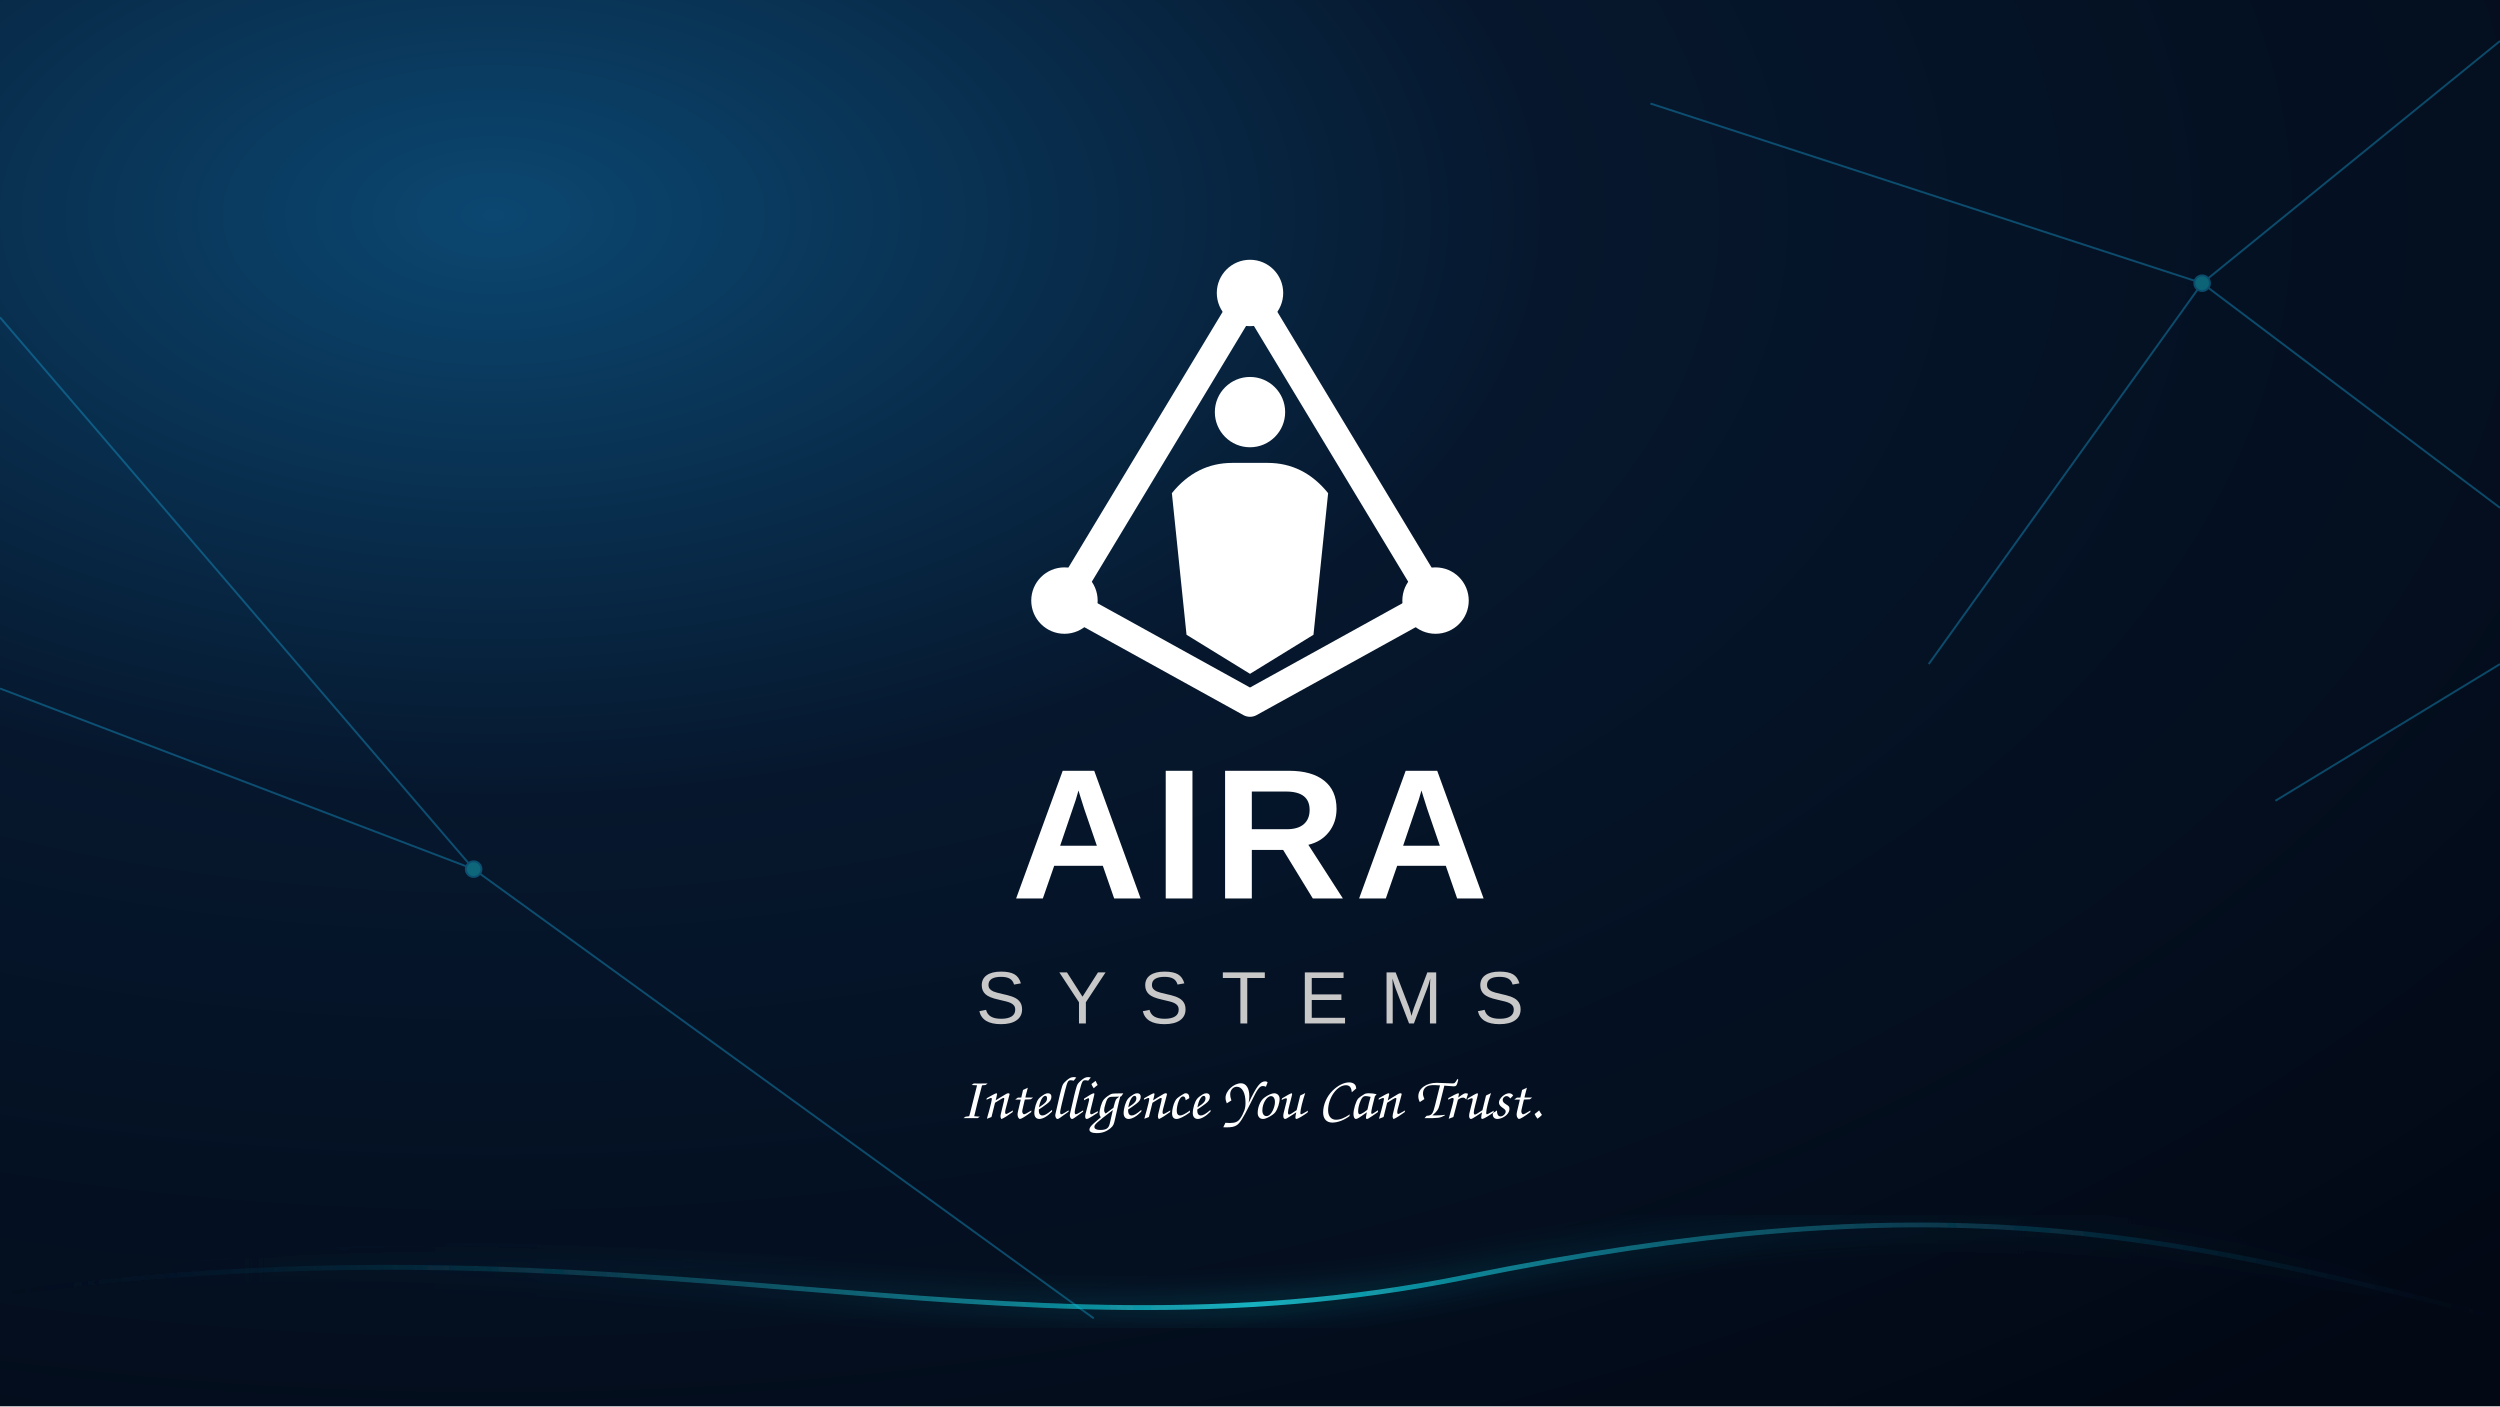
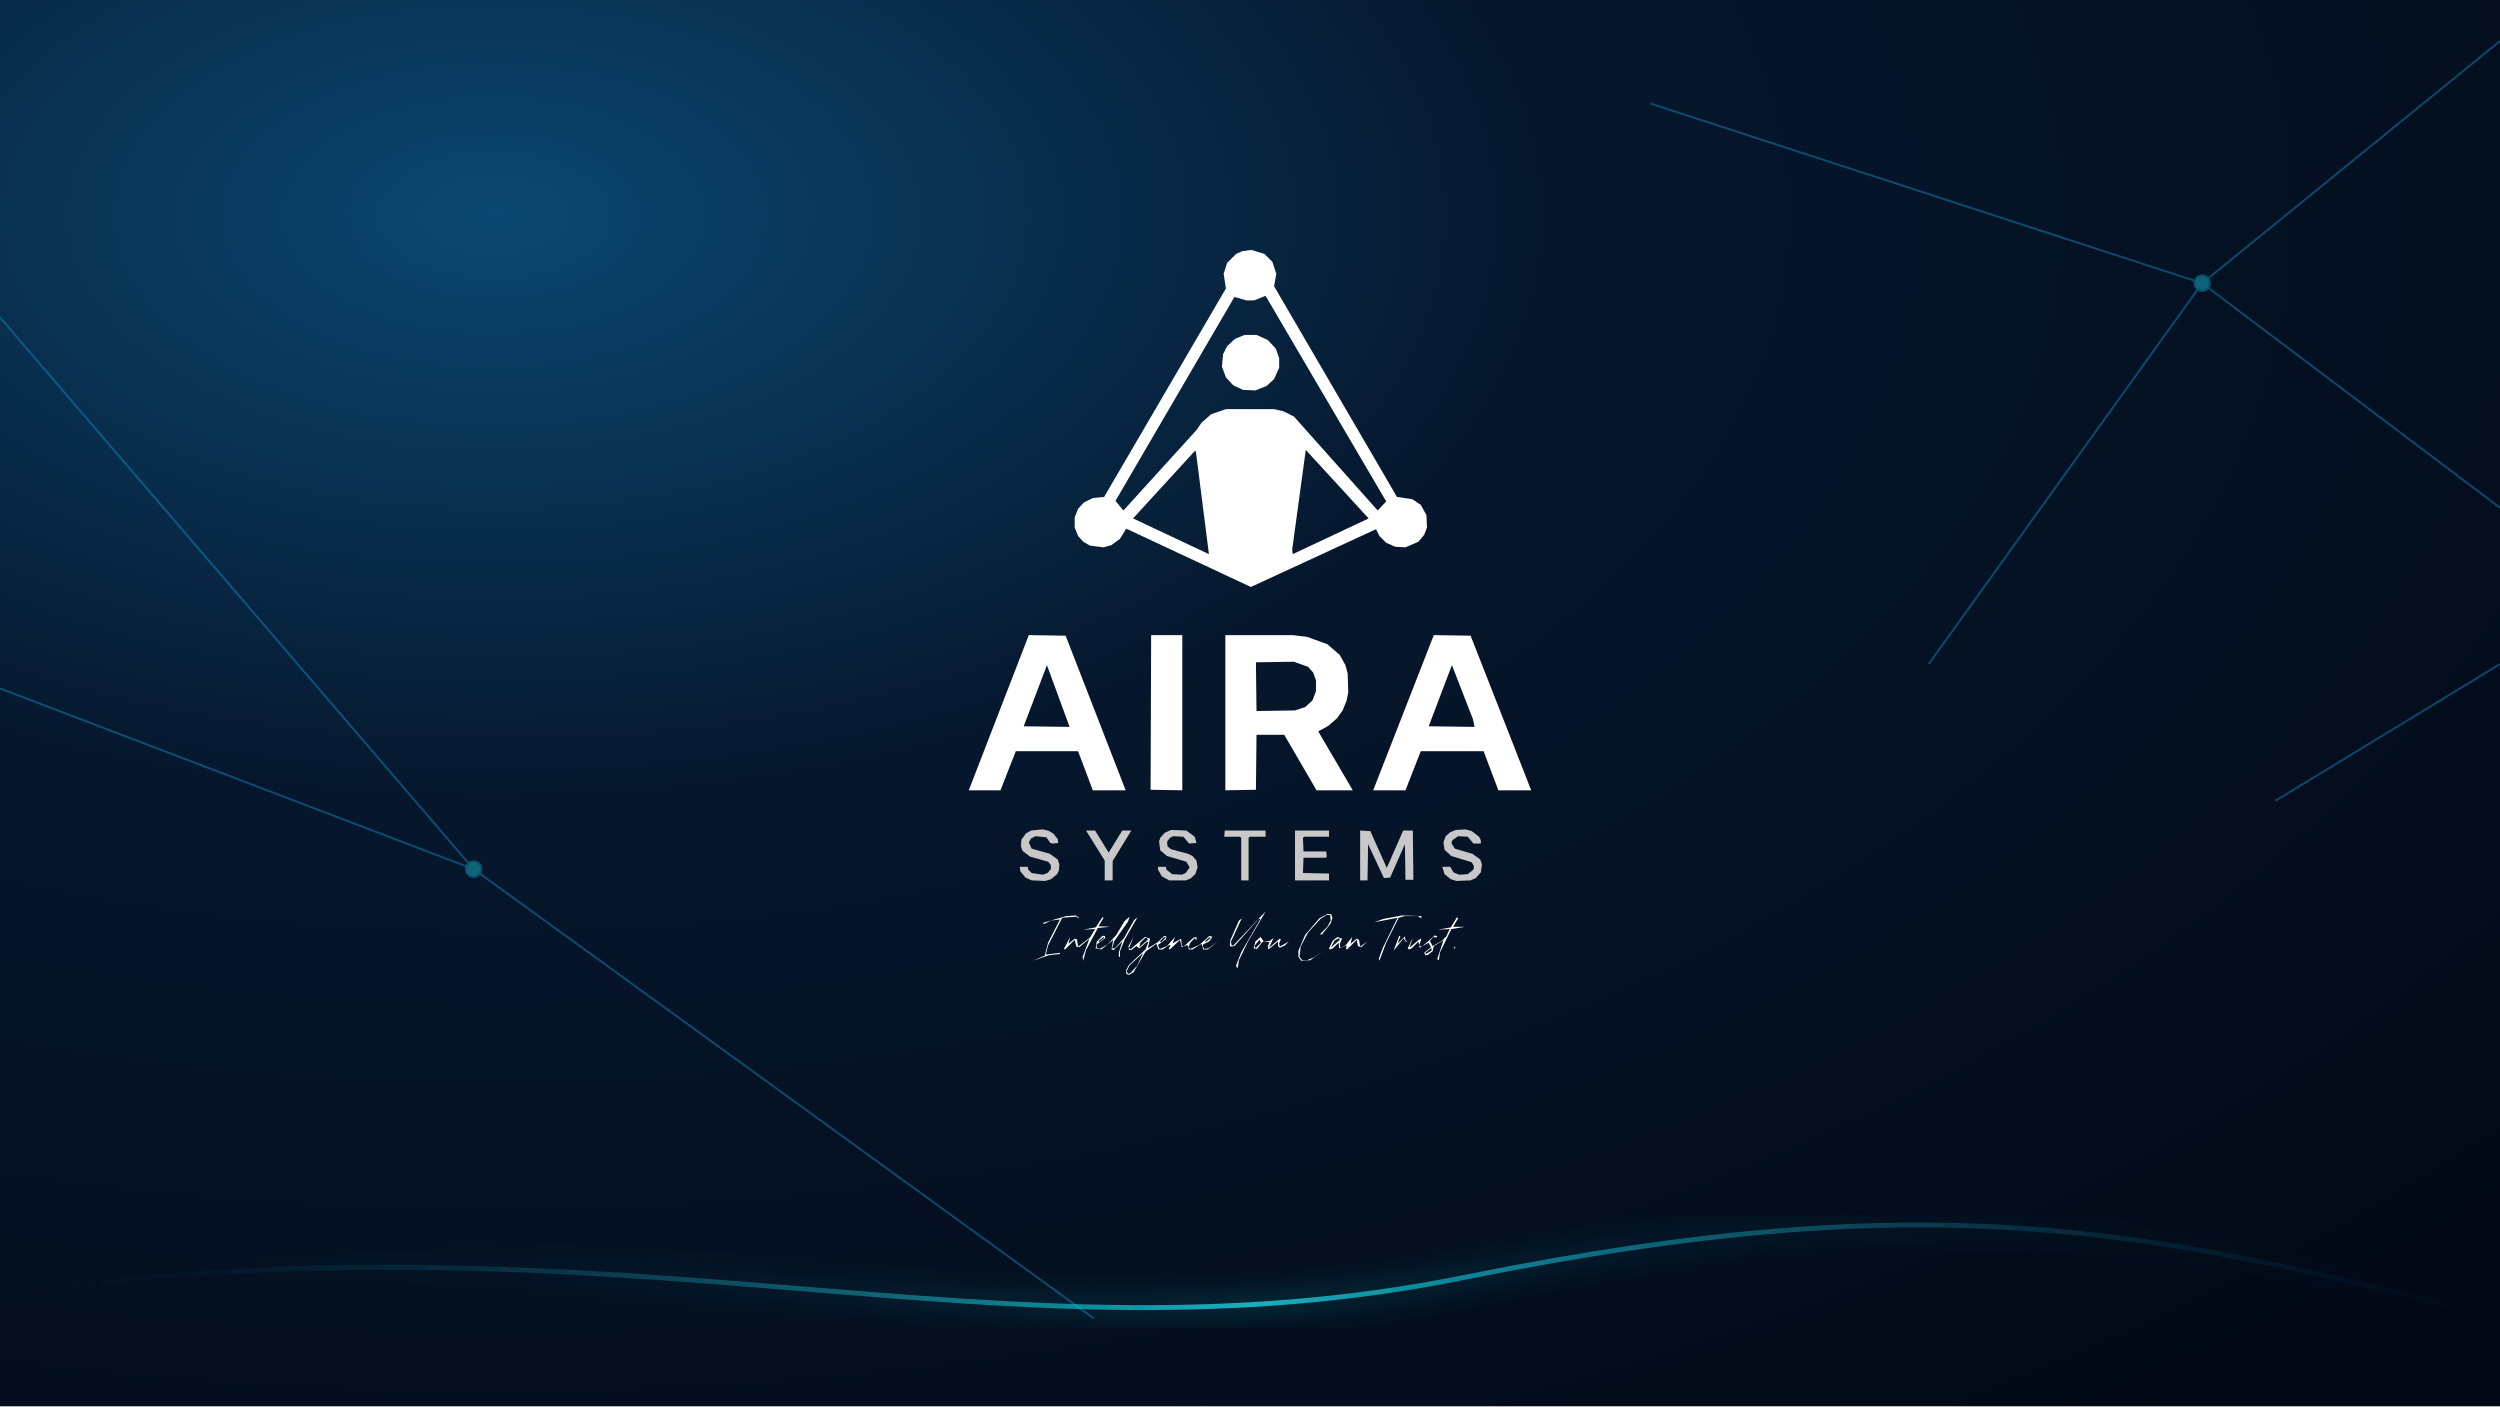
<svg xmlns="http://www.w3.org/2000/svg" width="2560" height="1440" viewBox="0 0 2560 1440" role="img" aria-labelledby="title desc">
  <defs>
    <radialGradient id="bg" cx="20%" cy="15%" r="110%">
      <stop offset="0" stop-color="#0b4771" />
-       <stop offset="0.38" stop-color="#06172d" />
+       <stop offset=".38" stop-color="#06172d" />
      <stop offset="1" stop-color="#020814" />
    </radialGradient>
-     <linearGradient id="wave" x1="0" y1="0" x2="1" y2="0">
+     <linearGradient id="wave">
      <stop offset="0" stop-color="#0b2440" stop-opacity="0" />
      <stop offset=".5" stop-color="#1bd8e6" stop-opacity=".78" />
      <stop offset="1" stop-color="#0c3d63" stop-opacity="0" />
    </linearGradient>
    <filter id="glow">
      <feGaussianBlur stdDeviation="16" result="b" />
      <feMerge>
        <feMergeNode in="b" />
        <feMergeNode in="SourceGraphic" />
      </feMerge>
    </filter>
  </defs>
  <rect width="2560" height="1440" fill="url(#bg)" />
  <g opacity=".42" fill="none" stroke="#159bd0" stroke-width="2">
    <path d="M0 325 485 890 0 705M485 890 1120 1350M1690 106 2255 290 2560 42M2255 290 2560 520M2255 290 1975 680M2330 820 2560 680" />
    <circle cx="485" cy="890" r="8" fill="#18d5e8" />
    <circle cx="2255" cy="290" r="8" fill="#18d5e8" />
  </g>
  <path d="M0 1325 C650 1235 1020 1405 1500 1308 S2200 1258 2560 1350" fill="none" stroke="url(#wave)" stroke-width="5" filter="url(#glow)" />
-   <g transform="translate(930 300)" text-anchor="middle">
-     <g transform="translate(350 0)" fill="none" stroke="#fff" stroke-width="28" stroke-linecap="round" stroke-linejoin="round">
-       <path d="M0 0 L-190 315 L0 420 L190 315 Z" />
-       <circle cx="0" cy="0" r="34" fill="#fff" stroke="none" />
-       <circle cx="-190" cy="315" r="34" fill="#fff" stroke="none" />
-       <circle cx="190" cy="315" r="34" fill="#fff" stroke="none" />
-       <circle cx="0" cy="122" r="36" fill="#fff" stroke="none" />
-       <path d="M-80 205 Q-55 174 -18 174 H18 Q55 174 80 205 L65 350 L0 390 L-65 350 Z" fill="#fff" stroke="none" />
-     </g>
-     <text x="350" y="620" fill="#fff" font-family="Arial Black, Helvetica Neue, Arial, sans-serif" font-size="190" font-weight="900" letter-spacing="8">AIRA</text>
-     <text x="350" y="748" fill="#c8c8c8" font-family="Helvetica Neue, Arial, sans-serif" font-size="76" font-weight="500" letter-spacing="33">SYSTEMS</text>
-     <text x="350" y="845" fill="#fff" font-family="Segoe Script, Brush Script MT, cursive" font-size="62" font-style="italic">Intelligence You Can Trust.</text>
+   <g transform="translate(952 220) scale(.58)" fill-rule="evenodd">
+     <path fill="#fff" d="M927,1291L925,1296L928,1294ZM705,1295L707,1297L712,1295L722,1285L723,1295L736,1290L735,1296L737,1297L754,1280L756,1291L762,1293L773,1283L760,1292L758,1280L754,1278L743,1287L746,1275L734,1290L725,1294L724,1287L728,1278L720,1275L712,1281ZM723,1277L724,1280L708,1294L715,1281ZM572,1295L578,1296L588,1283L600,1284L597,1291L598,1297L615,1283L615,1291L618,1294L627,1290L634,1283L618,1292L617,1286L620,1279L618,1278L599,1294L607,1277L600,1282L590,1283L584,1275L575,1283ZM582,1280L585,1285L575,1295L574,1290ZM839,1274L826,1287L831,1274L829,1273L819,1299L837,1277L840,1283L844,1283L840,1281ZM347,1340L352,1342L360,1337L381,1301L400,1287L404,1297L411,1297L423,1289L425,1290L422,1296L424,1297L442,1280L445,1293L455,1289L458,1297L464,1297L480,1287L483,1297L491,1297L509,1283L492,1295L485,1296L482,1292L483,1288L493,1283L498,1277L498,1274L494,1273L476,1289L460,1296L457,1293L460,1285L468,1277L471,1281L471,1275L466,1276L448,1292L445,1290L444,1278L429,1286L433,1275L419,1291L406,1296L403,1289L417,1279L418,1274L414,1273L403,1284L385,1295L389,1278L380,1275L354,1297L352,1294L360,1275L351,1291L352,1298L356,1298L365,1291L370,1295L384,1283L386,1284L381,1297L352,1324L347,1333ZM377,1303L366,1326L354,1339L350,1340L348,1335L353,1325ZM384,1277L385,1280L370,1293L372,1285L380,1277ZM495,1275L496,1277L487,1284L487,1281ZM417,1276L409,1284L406,1283L414,1275ZM945,1257L924,1257L933,1242L931,1240L920,1258L897,1262L918,1261L912,1274L904,1282L888,1291L883,1282L889,1275L895,1276L896,1274L892,1272L869,1292L864,1290L868,1279L866,1278L847,1294L853,1276L844,1295L846,1297L851,1295L863,1283L865,1294L881,1285L885,1293L873,1303L875,1307L879,1307L888,1300L890,1291L907,1281L896,1314L899,1316L901,1302L921,1261ZM886,1294L886,1299L876,1305L875,1303ZM319,1257L298,1256L307,1241L305,1240L293,1258L271,1262L292,1261L283,1276L262,1292L260,1279L256,1278L245,1287L248,1275L237,1296L239,1297L256,1280L259,1292L264,1293L282,1278L270,1310L271,1317L276,1298L297,1259ZM367,1240L361,1245L343,1277L327,1295L322,1295L326,1282L350,1248L353,1239L344,1247L329,1272L314,1288L300,1296L295,1294L295,1288L310,1277L309,1273L305,1273L295,1283L293,1295L303,1297L324,1280L321,1297L325,1298L340,1283L334,1302L334,1310L336,1310L336,1300L344,1280ZM307,1275L308,1277L299,1284L298,1282ZM263,1240L258,1237L241,1238L200,1250L202,1252L214,1246L230,1244L209,1285L203,1308L182,1317L211,1307L230,1305L230,1303L205,1306L209,1290L234,1241L260,1239L262,1242ZM868,1238L834,1237L801,1243L785,1249L826,1241L800,1294L793,1313L794,1317L806,1285L828,1241L839,1238L862,1238L868,1242ZM709,1235L703,1234L688,1242L663,1271L651,1299L651,1310L656,1317L672,1316L696,1298L678,1311L666,1316L658,1316L653,1310L655,1292L668,1267L690,1243L701,1236L707,1236L708,1246L702,1257L690,1269L690,1271L693,1270L708,1251L711,1241ZM593,1230L536,1290L533,1290L532,1283L551,1242L546,1246L531,1280L530,1290L532,1292L538,1291L581,1243L584,1243L550,1302L541,1325L542,1329L544,1329L546,1316L562,1283ZM890,742L783,1016L840,1016L867,947L978,947L1004,1016L1062,1016L955,743ZM922,795L959,890L962,904L881,903ZM522,742L522,1016L576,1015L577,918L626,918L683,1016L747,1016L686,912L704,902L719,889L729,875L736,858L739,843L738,810L734,795L724,777L702,758L666,745L641,742ZM576,790L643,789L668,798L677,808L682,822L682,841L676,857L663,869L645,875L577,876ZM391,742L390,1015L446,1016L446,742ZM175,742L69,1016L125,1016L152,947L262,947L288,1016L346,1016L240,743ZM207,795L247,904L166,903ZM556,212L539,219L525,232L518,246L516,268L523,287L536,301L553,309L575,310L595,302L608,290L617,270L617,253L611,236L597,221L577,212ZM256,534L256,552L262,567L271,577L283,584L307,587L321,583L336,572L347,554L567,657L788,555L794,567L806,579L822,586L840,587L863,577L873,565L878,552L877,530L867,512L852,502L825,498L608,126L612,104L605,83L591,69L568,62L552,64L541,69L525,85L519,104L523,130L308,498L288,500L272,508L262,519ZM468,417L470,418L493,599L359,536ZM664,415L775,536L641,599L640,591ZM806,506L791,522L643,356L625,347L608,343L523,343L497,352L480,367L471,380L342,522L328,505L538,145L559,151L573,151L593,143Z" />
+     <path fill="#c8c8c8" d="M760,1087L760,1175L773,1175L774,1111L802,1171L813,1170L839,1111L840,1174L854,1174L853,1087L836,1087L807,1153L778,1088ZM645,1087L645,1175L705,1175L705,1163L659,1162L660,1135L700,1135L701,1132L700,1124L660,1124L659,1100L661,1098L705,1098L705,1087ZM521,1087L520,1098L548,1098L550,1100L550,1175L563,1175L563,1100L565,1098L593,1098L593,1087ZM276,1087L309,1140L309,1175L323,1175L323,1141L356,1087L340,1087L316,1126L292,1087ZM929,1086L919,1090L911,1097L907,1108L909,1121L921,1132L957,1143L961,1150L960,1156L950,1164L935,1165L925,1161L919,1151L905,1151L909,1164L920,1173L930,1176L955,1175L964,1171L973,1161L975,1147L972,1138L958,1128L927,1119L921,1109L923,1104L933,1097L950,1098L960,1110L973,1110L973,1104L970,1098L957,1088L946,1085ZM426,1086L415,1091L407,1100L405,1106L407,1122L419,1132L453,1142L459,1152L452,1162L445,1165L428,1164L418,1156L417,1151L403,1151L403,1156L410,1168L423,1175L452,1175L460,1172L469,1164L473,1152L471,1140L464,1132L456,1128L426,1120L420,1115L419,1107L424,1100L430,1097L448,1098L458,1110L471,1109L468,1098L453,1087ZM179,1087L170,1092L162,1103L161,1115L164,1123L177,1133L209,1142L214,1148L214,1155L208,1162L200,1165L180,1162L174,1156L173,1151L159,1151L160,1159L169,1170L180,1175L204,1176L214,1173L225,1164L228,1158L229,1147L226,1138L212,1128L180,1119L175,1108L179,1101L187,1097L206,1099L213,1109L217,1110L227,1109L226,1102L218,1092L209,1087L199,1085Z" />
  </g>
</svg>
